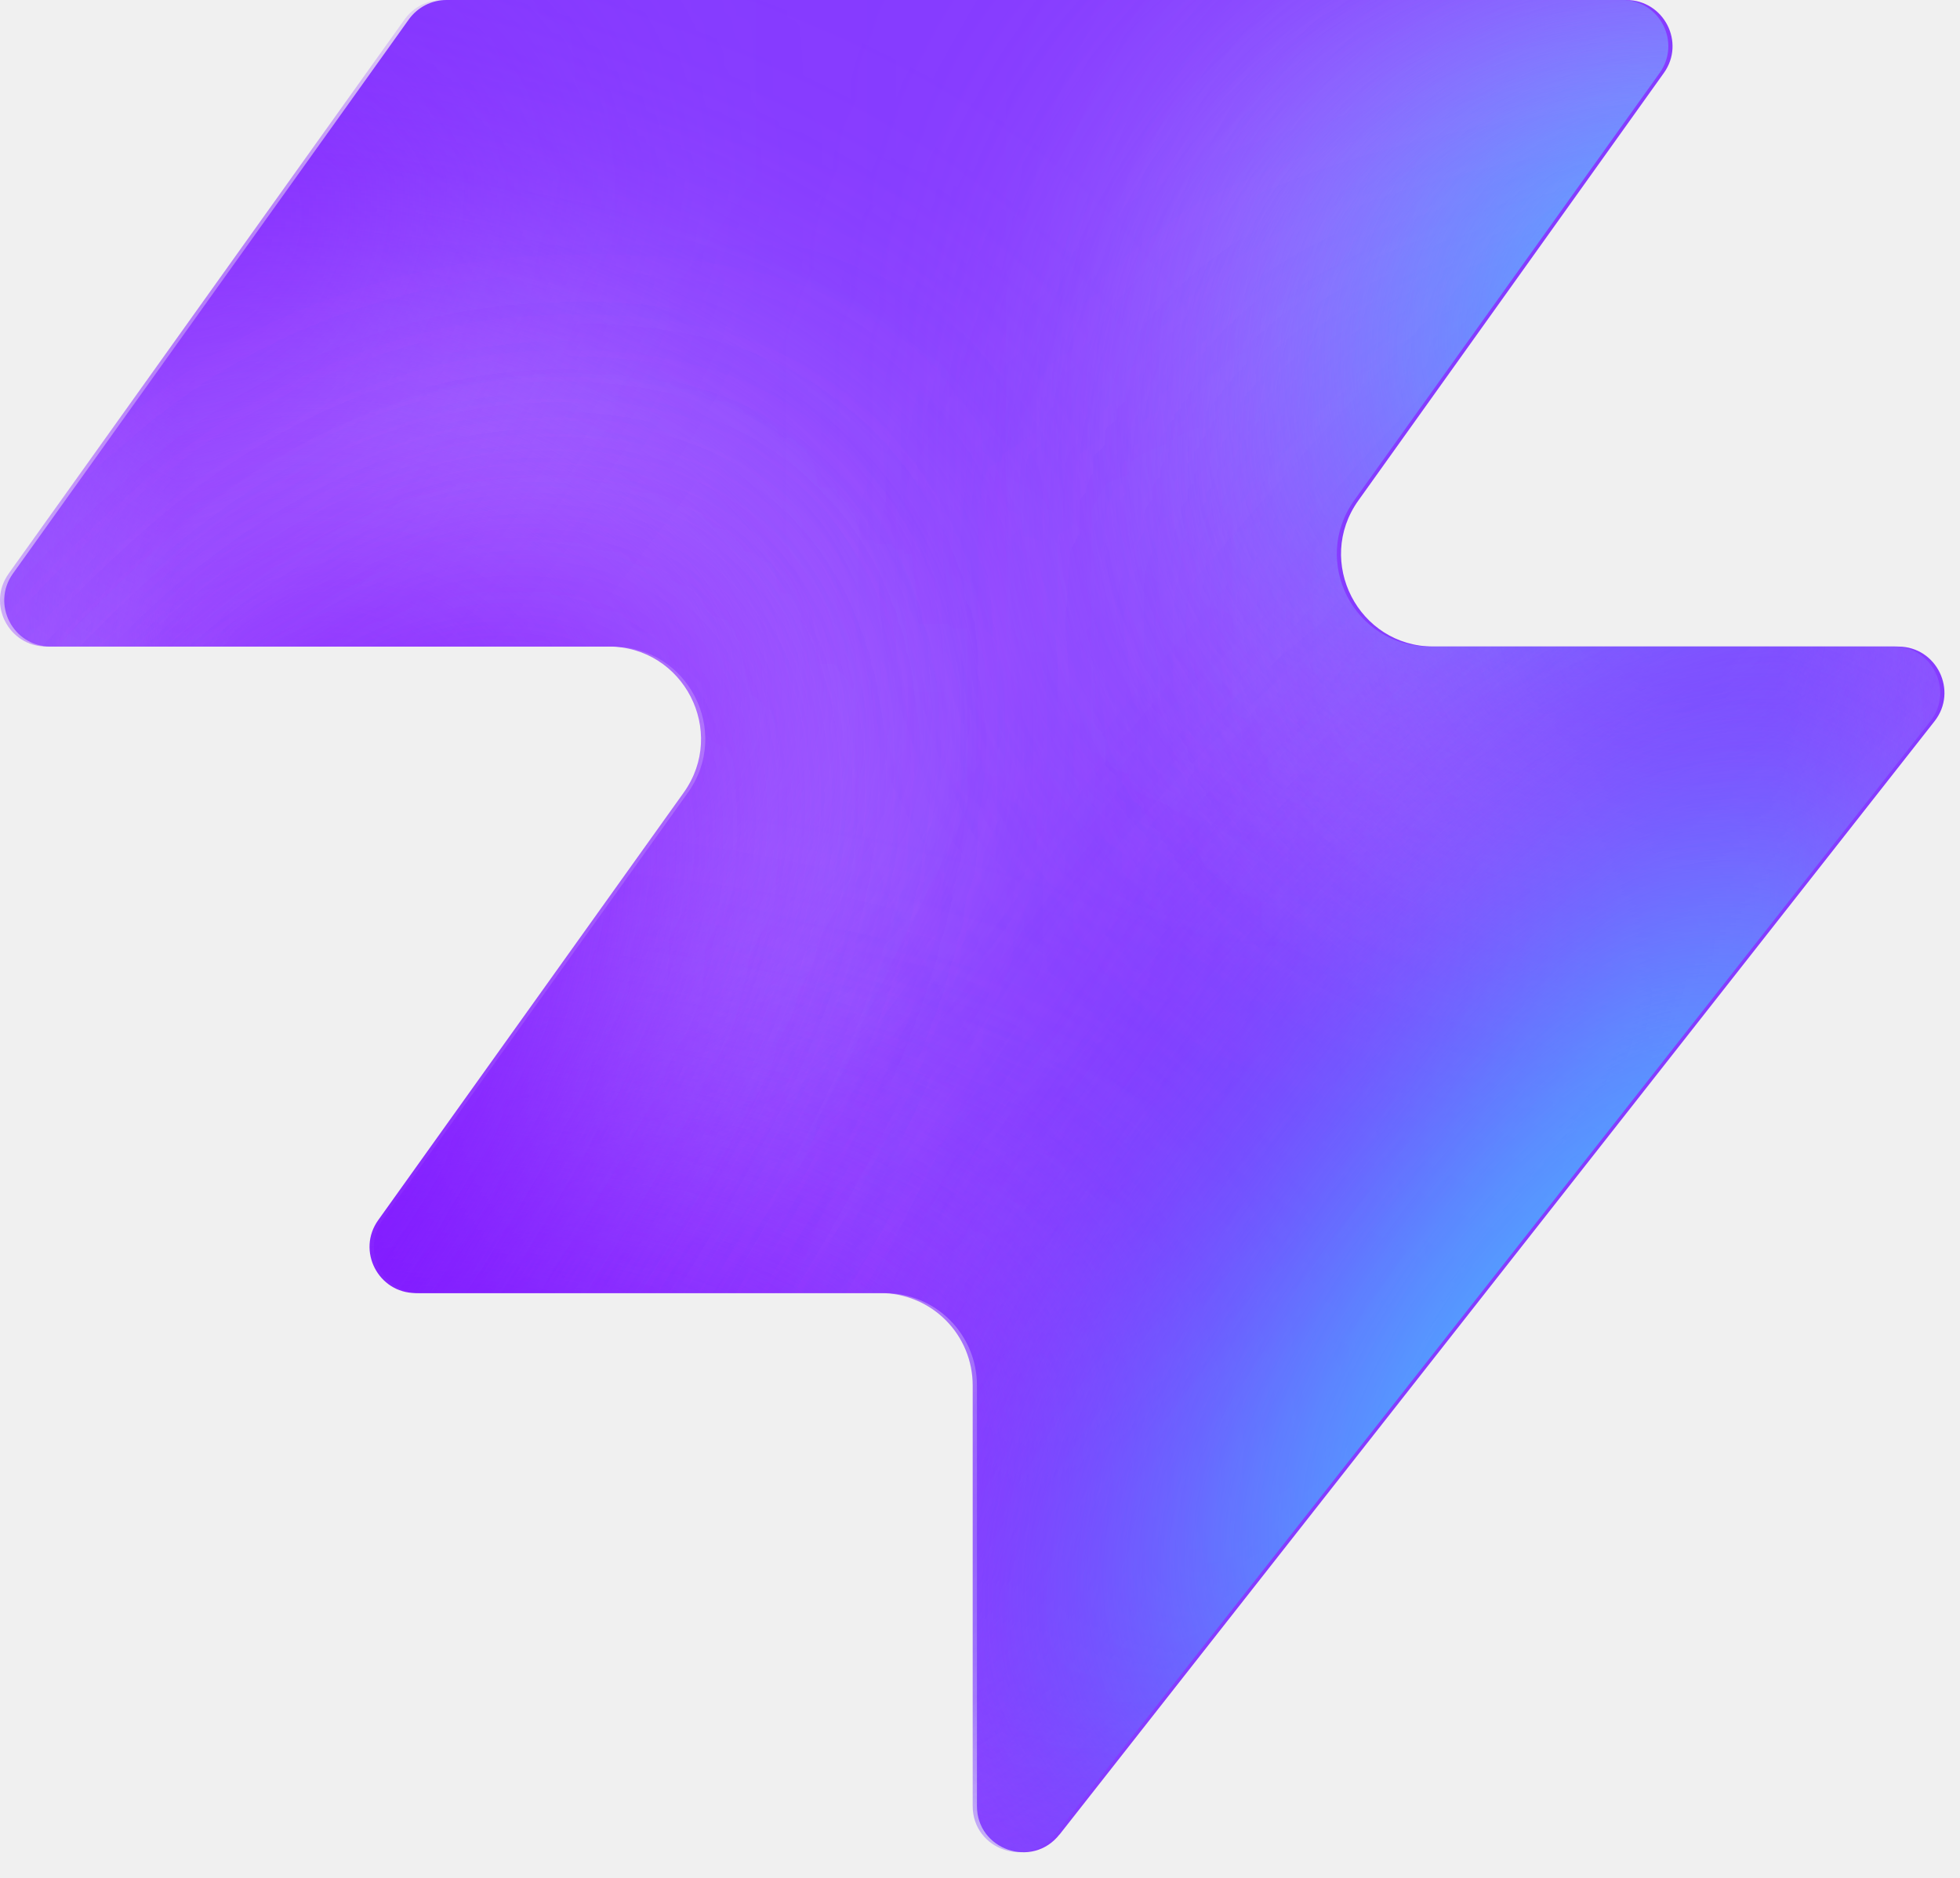
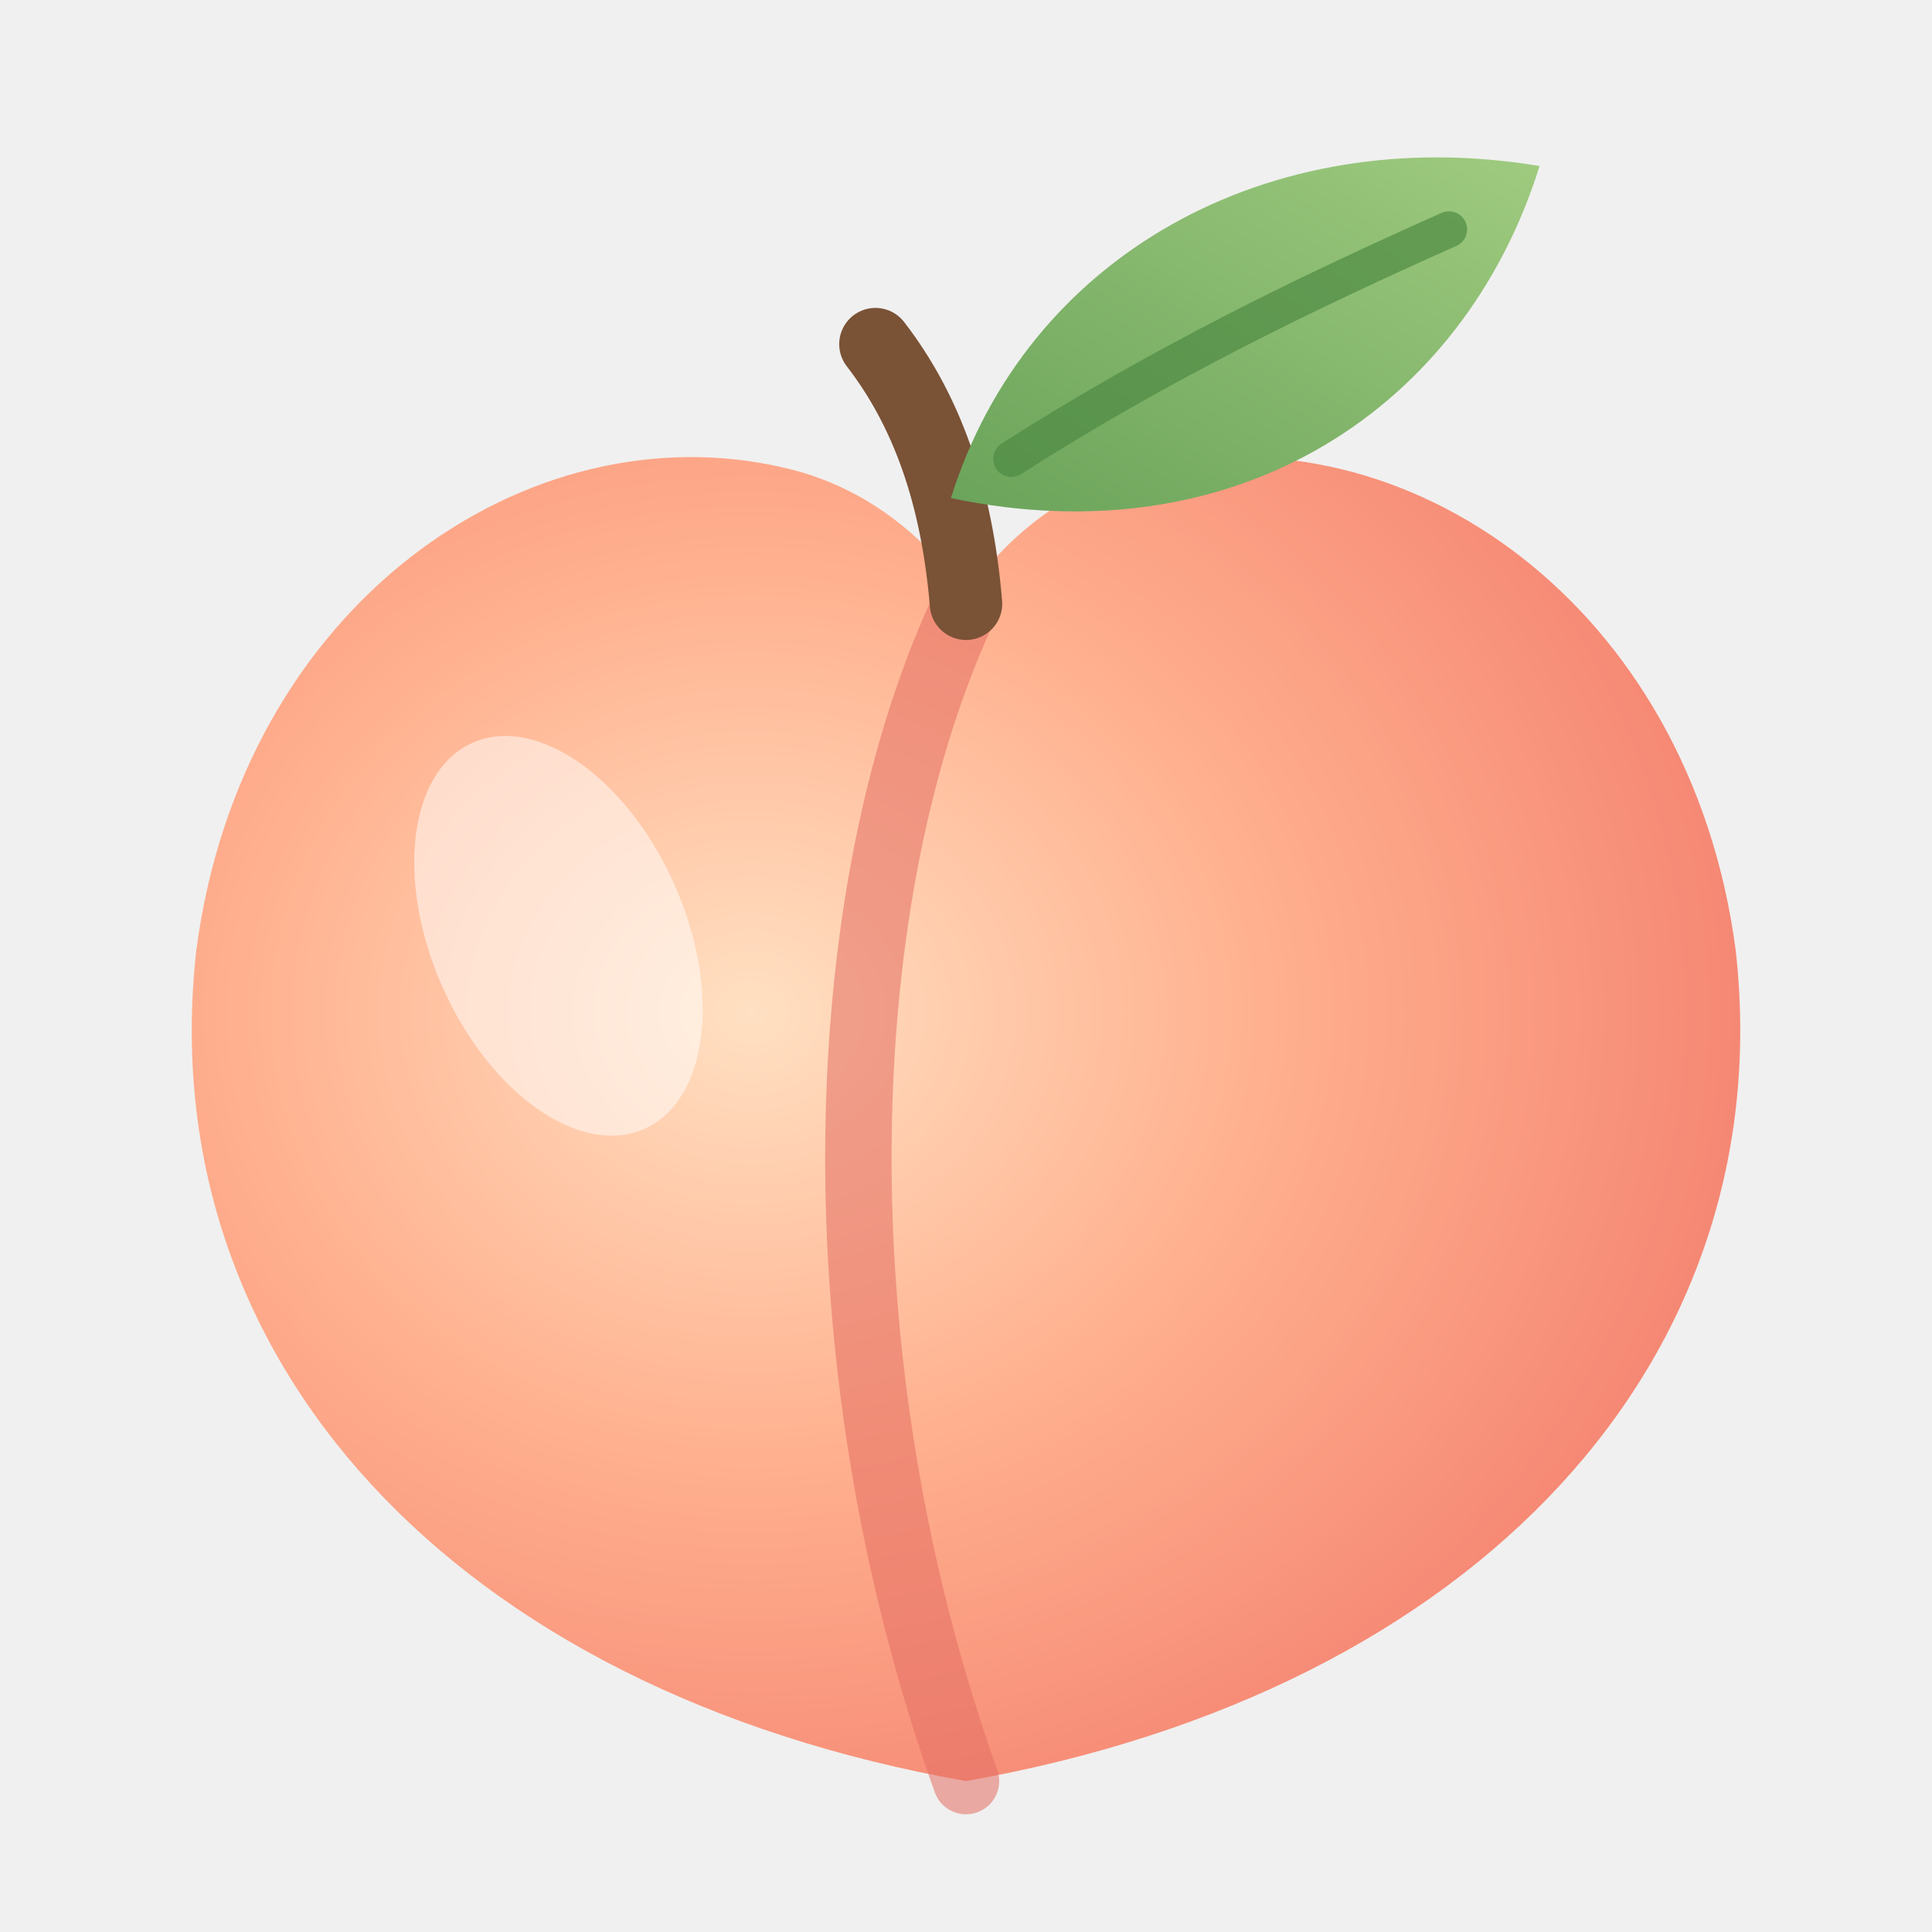
- <svg xmlns="http://www.w3.org/2000/svg" width="48" height="46" fill="none" viewBox="0 0 48 46">
-   <path fill="#863bff" d="M25.946 44.938c-.664.845-2.021.375-2.021-.698V33.937a2.26 2.26 0 0 0-2.262-2.262H10.287c-.92 0-1.456-1.04-.92-1.788l7.48-10.471c1.07-1.497 0-3.578-1.842-3.578H1.237c-.92 0-1.456-1.04-.92-1.788L10.013.474c.214-.297.556-.474.92-.474h28.894c.92 0 1.456 1.04.92 1.788l-7.48 10.471c-1.07 1.498 0 3.579 1.842 3.579h11.377c.943 0 1.473 1.088.89 1.83L25.947 44.94z" style="fill:#863bff;fill:color(display-p3 .525 .23 1);fill-opacity:1" />
-   <mask id="a" width="48" height="46" x="0" y="0" maskUnits="userSpaceOnUse" style="mask-type:alpha">
-     <path fill="#000" d="M25.842 44.938c-.664.844-2.021.375-2.021-.698V33.937a2.26 2.26 0 0 0-2.262-2.262H10.183c-.92 0-1.456-1.04-.92-1.788l7.48-10.471c1.07-1.498 0-3.579-1.842-3.579H1.133c-.92 0-1.456-1.04-.92-1.787L9.91.473c.214-.297.556-.474.92-.474h28.894c.92 0 1.456 1.04.92 1.788l-7.48 10.471c-1.07 1.498 0 3.578 1.842 3.578h11.377c.943 0 1.473 1.088.89 1.832L25.843 44.94z" style="fill:#000;fill-opacity:1" />
-   </mask>
-   <g mask="url(#a)">
-     <g filter="url(#b)">
-       <ellipse cx="5.508" cy="14.704" fill="#ede6ff" rx="5.508" ry="14.704" style="fill:#ede6ff;fill:color(display-p3 .927 .903 1);fill-opacity:1" transform="matrix(.00324 1 1 -.00324 -4.47 31.516)" />
-     </g>
-     <g filter="url(#c)">
-       <ellipse cx="10.399" cy="29.851" fill="#ede6ff" rx="10.399" ry="29.851" style="fill:#ede6ff;fill:color(display-p3 .927 .903 1);fill-opacity:1" transform="matrix(.00324 1 1 -.00324 -39.328 7.883)" />
-     </g>
-     <g filter="url(#d)">
-       <ellipse cx="5.508" cy="30.487" fill="#7e14ff" rx="5.508" ry="30.487" style="fill:#7e14ff;fill:color(display-p3 .492 .077 1);fill-opacity:1" transform="rotate(89.814 -25.913 -14.639)scale(1 -1)" />
-     </g>
-     <g filter="url(#e)">
-       <ellipse cx="5.508" cy="30.599" fill="#7e14ff" rx="5.508" ry="30.599" style="fill:#7e14ff;fill:color(display-p3 .492 .077 1);fill-opacity:1" transform="rotate(89.814 -32.644 -3.334)scale(1 -1)" />
-     </g>
-     <g filter="url(#f)">
-       <ellipse cx="5.508" cy="30.599" fill="#7e14ff" rx="5.508" ry="30.599" style="fill:#7e14ff;fill:color(display-p3 .492 .077 1);fill-opacity:1" transform="matrix(.00324 1 1 -.00324 -34.34 30.47)" />
-     </g>
-     <g filter="url(#g)">
-       <ellipse cx="14.072" cy="22.078" fill="#ede6ff" rx="14.072" ry="22.078" style="fill:#ede6ff;fill:color(display-p3 .927 .903 1);fill-opacity:1" transform="rotate(93.35 24.506 48.493)scale(-1 1)" />
-     </g>
-     <g filter="url(#h)">
-       <ellipse cx="3.47" cy="21.501" fill="#7e14ff" rx="3.47" ry="21.501" style="fill:#7e14ff;fill:color(display-p3 .492 .077 1);fill-opacity:1" transform="rotate(89.009 28.708 47.59)scale(-1 1)" />
-     </g>
-     <g filter="url(#i)">
-       <ellipse cx="3.47" cy="21.501" fill="#7e14ff" rx="3.47" ry="21.501" style="fill:#7e14ff;fill:color(display-p3 .492 .077 1);fill-opacity:1" transform="rotate(89.009 28.708 47.59)scale(-1 1)" />
-     </g>
-     <g filter="url(#j)">
-       <ellipse cx=".387" cy="8.972" fill="#7e14ff" rx="4.407" ry="29.108" style="fill:#7e14ff;fill:color(display-p3 .492 .077 1);fill-opacity:1" transform="rotate(39.51 .387 8.972)" />
-     </g>
-     <g filter="url(#k)">
-       <ellipse cx="47.523" cy="-6.092" fill="#7e14ff" rx="4.407" ry="29.108" style="fill:#7e14ff;fill:color(display-p3 .492 .077 1);fill-opacity:1" transform="rotate(37.892 47.523 -6.092)" />
-     </g>
-     <g filter="url(#l)">
-       <ellipse cx="41.412" cy="6.333" fill="#47bfff" rx="5.971" ry="9.665" style="fill:#47bfff;fill:color(display-p3 .28 .748 1);fill-opacity:1" transform="rotate(37.892 41.412 6.333)" />
-     </g>
-     <g filter="url(#m)">
-       <ellipse cx="-1.879" cy="38.332" fill="#7e14ff" rx="4.407" ry="29.108" style="fill:#7e14ff;fill:color(display-p3 .492 .077 1);fill-opacity:1" transform="rotate(37.892 -1.88 38.332)" />
-     </g>
-     <g filter="url(#n)">
-       <ellipse cx="-1.879" cy="38.332" fill="#7e14ff" rx="4.407" ry="29.108" style="fill:#7e14ff;fill:color(display-p3 .492 .077 1);fill-opacity:1" transform="rotate(37.892 -1.88 38.332)" />
-     </g>
-     <g filter="url(#o)">
-       <ellipse cx="35.651" cy="29.907" fill="#7e14ff" rx="4.407" ry="29.108" style="fill:#7e14ff;fill:color(display-p3 .492 .077 1);fill-opacity:1" transform="rotate(37.892 35.651 29.907)" />
-     </g>
-     <g filter="url(#p)">
-       <ellipse cx="38.418" cy="32.4" fill="#47bfff" rx="5.971" ry="15.297" style="fill:#47bfff;fill:color(display-p3 .28 .748 1);fill-opacity:1" transform="rotate(37.892 38.418 32.4)" />
-     </g>
-   </g>
+ <svg xmlns="http://www.w3.org/2000/svg" width="64" height="64" viewBox="0 0 64 64" fill="none">
  <defs>
-     <filter id="b" width="60.045" height="41.654" x="-19.77" y="16.149" color-interpolation-filters="sRGB" filterUnits="userSpaceOnUse">
-       <feFlood flood-opacity="0" result="BackgroundImageFix" />
-       <feBlend in="SourceGraphic" in2="BackgroundImageFix" result="shape" />
-       <feGaussianBlur result="effect1_foregroundBlur_2002_17158" stdDeviation="7.659" />
-     </filter>
-     <filter id="c" width="90.34" height="51.437" x="-54.613" y="-7.533" color-interpolation-filters="sRGB" filterUnits="userSpaceOnUse">
-       <feFlood flood-opacity="0" result="BackgroundImageFix" />
-       <feBlend in="SourceGraphic" in2="BackgroundImageFix" result="shape" />
-       <feGaussianBlur result="effect1_foregroundBlur_2002_17158" stdDeviation="7.659" />
-     </filter>
-     <filter id="d" width="79.355" height="29.4" x="-49.64" y="2.03" color-interpolation-filters="sRGB" filterUnits="userSpaceOnUse">
-       <feFlood flood-opacity="0" result="BackgroundImageFix" />
-       <feBlend in="SourceGraphic" in2="BackgroundImageFix" result="shape" />
-       <feGaussianBlur result="effect1_foregroundBlur_2002_17158" stdDeviation="4.596" />
-     </filter>
-     <filter id="e" width="79.579" height="29.4" x="-45.045" y="20.029" color-interpolation-filters="sRGB" filterUnits="userSpaceOnUse">
-       <feFlood flood-opacity="0" result="BackgroundImageFix" />
-       <feBlend in="SourceGraphic" in2="BackgroundImageFix" result="shape" />
-       <feGaussianBlur result="effect1_foregroundBlur_2002_17158" stdDeviation="4.596" />
-     </filter>
-     <filter id="f" width="79.579" height="29.4" x="-43.513" y="21.178" color-interpolation-filters="sRGB" filterUnits="userSpaceOnUse">
-       <feFlood flood-opacity="0" result="BackgroundImageFix" />
-       <feBlend in="SourceGraphic" in2="BackgroundImageFix" result="shape" />
-       <feGaussianBlur result="effect1_foregroundBlur_2002_17158" stdDeviation="4.596" />
-     </filter>
-     <filter id="g" width="74.749" height="58.852" x="15.756" y="-17.901" color-interpolation-filters="sRGB" filterUnits="userSpaceOnUse">
-       <feFlood flood-opacity="0" result="BackgroundImageFix" />
-       <feBlend in="SourceGraphic" in2="BackgroundImageFix" result="shape" />
-       <feGaussianBlur result="effect1_foregroundBlur_2002_17158" stdDeviation="7.659" />
-     </filter>
-     <filter id="h" width="61.377" height="25.362" x="23.548" y="2.284" color-interpolation-filters="sRGB" filterUnits="userSpaceOnUse">
-       <feFlood flood-opacity="0" result="BackgroundImageFix" />
-       <feBlend in="SourceGraphic" in2="BackgroundImageFix" result="shape" />
-       <feGaussianBlur result="effect1_foregroundBlur_2002_17158" stdDeviation="4.596" />
-     </filter>
-     <filter id="i" width="61.377" height="25.362" x="23.548" y="2.284" color-interpolation-filters="sRGB" filterUnits="userSpaceOnUse">
-       <feFlood flood-opacity="0" result="BackgroundImageFix" />
-       <feBlend in="SourceGraphic" in2="BackgroundImageFix" result="shape" />
-       <feGaussianBlur result="effect1_foregroundBlur_2002_17158" stdDeviation="4.596" />
-     </filter>
-     <filter id="j" width="56.045" height="63.649" x="-27.636" y="-22.853" color-interpolation-filters="sRGB" filterUnits="userSpaceOnUse">
-       <feFlood flood-opacity="0" result="BackgroundImageFix" />
-       <feBlend in="SourceGraphic" in2="BackgroundImageFix" result="shape" />
-       <feGaussianBlur result="effect1_foregroundBlur_2002_17158" stdDeviation="4.596" />
-     </filter>
-     <filter id="k" width="54.814" height="64.646" x="20.116" y="-38.415" color-interpolation-filters="sRGB" filterUnits="userSpaceOnUse">
-       <feFlood flood-opacity="0" result="BackgroundImageFix" />
-       <feBlend in="SourceGraphic" in2="BackgroundImageFix" result="shape" />
-       <feGaussianBlur result="effect1_foregroundBlur_2002_17158" stdDeviation="4.596" />
-     </filter>
-     <filter id="l" width="33.541" height="35.313" x="24.641" y="-11.323" color-interpolation-filters="sRGB" filterUnits="userSpaceOnUse">
-       <feFlood flood-opacity="0" result="BackgroundImageFix" />
-       <feBlend in="SourceGraphic" in2="BackgroundImageFix" result="shape" />
-       <feGaussianBlur result="effect1_foregroundBlur_2002_17158" stdDeviation="4.596" />
-     </filter>
-     <filter id="m" width="54.814" height="64.646" x="-29.286" y="6.009" color-interpolation-filters="sRGB" filterUnits="userSpaceOnUse">
-       <feFlood flood-opacity="0" result="BackgroundImageFix" />
-       <feBlend in="SourceGraphic" in2="BackgroundImageFix" result="shape" />
-       <feGaussianBlur result="effect1_foregroundBlur_2002_17158" stdDeviation="4.596" />
-     </filter>
-     <filter id="n" width="54.814" height="64.646" x="-29.286" y="6.009" color-interpolation-filters="sRGB" filterUnits="userSpaceOnUse">
-       <feFlood flood-opacity="0" result="BackgroundImageFix" />
-       <feBlend in="SourceGraphic" in2="BackgroundImageFix" result="shape" />
-       <feGaussianBlur result="effect1_foregroundBlur_2002_17158" stdDeviation="4.596" />
-     </filter>
-     <filter id="o" width="54.814" height="64.646" x="8.244" y="-2.416" color-interpolation-filters="sRGB" filterUnits="userSpaceOnUse">
-       <feFlood flood-opacity="0" result="BackgroundImageFix" />
-       <feBlend in="SourceGraphic" in2="BackgroundImageFix" result="shape" />
-       <feGaussianBlur result="effect1_foregroundBlur_2002_17158" stdDeviation="4.596" />
-     </filter>
-     <filter id="p" width="39.409" height="43.623" x="18.713" y="10.588" color-interpolation-filters="sRGB" filterUnits="userSpaceOnUse">
-       <feFlood flood-opacity="0" result="BackgroundImageFix" />
-       <feBlend in="SourceGraphic" in2="BackgroundImageFix" result="shape" />
-       <feGaussianBlur result="effect1_foregroundBlur_2002_17158" stdDeviation="4.596" />
-     </filter>
+     <radialGradient id="pf" cx="0.36" cy="0.42" r="0.75">
+       <stop offset="0" stop-color="#ffe0c2" />
+       <stop offset="0.45" stop-color="#ffb08e" />
+       <stop offset="1" stop-color="#f27a6b" />
+     </radialGradient>
+     <linearGradient id="pl" x1="0" y1="1" x2="1" y2="0">
+       <stop offset="0" stop-color="#6aa35a" />
+       <stop offset="1" stop-color="#9fcb7f" />
+     </linearGradient>
  </defs>
+   <path d="M32 59C15 56 5 45 6.5 31.5 8 20 17.5 13.5 26 15.5c2.6.6 4.6 2.2 6 4.2 1.4-2 3.4-3.6 6-4.2C46.5 13.5 56 20 57.5 31.5 59 45 49 56 32 59Z" fill="url(#pf)" />
+   <path d="M32 20c-4.5 9.5-5 25 0 39" stroke="#e46d62" stroke-width="2.2" stroke-linecap="round" opacity="0.55" />
+   <ellipse cx="18.5" cy="31" rx="4.2" ry="7" transform="rotate(-24 18.5 31)" fill="#fff" opacity="0.5" />
+   <path d="M32 20c-.3-3.6-1.3-6.4-3-8.6" stroke="#7a5236" stroke-width="2.4" stroke-linecap="round" />
+   <path d="M31.5 16.5C34 8.5 42 4 51 5.5 48.5 13.5 41 18.5 31.5 16.5Z" fill="url(#pl)" />
+   <path d="M33.5 15.2C38.5 12 43.5 9.6 48 7.6" stroke="#4f8a43" stroke-width="1.2" stroke-linecap="round" opacity="0.7" />
</svg>
